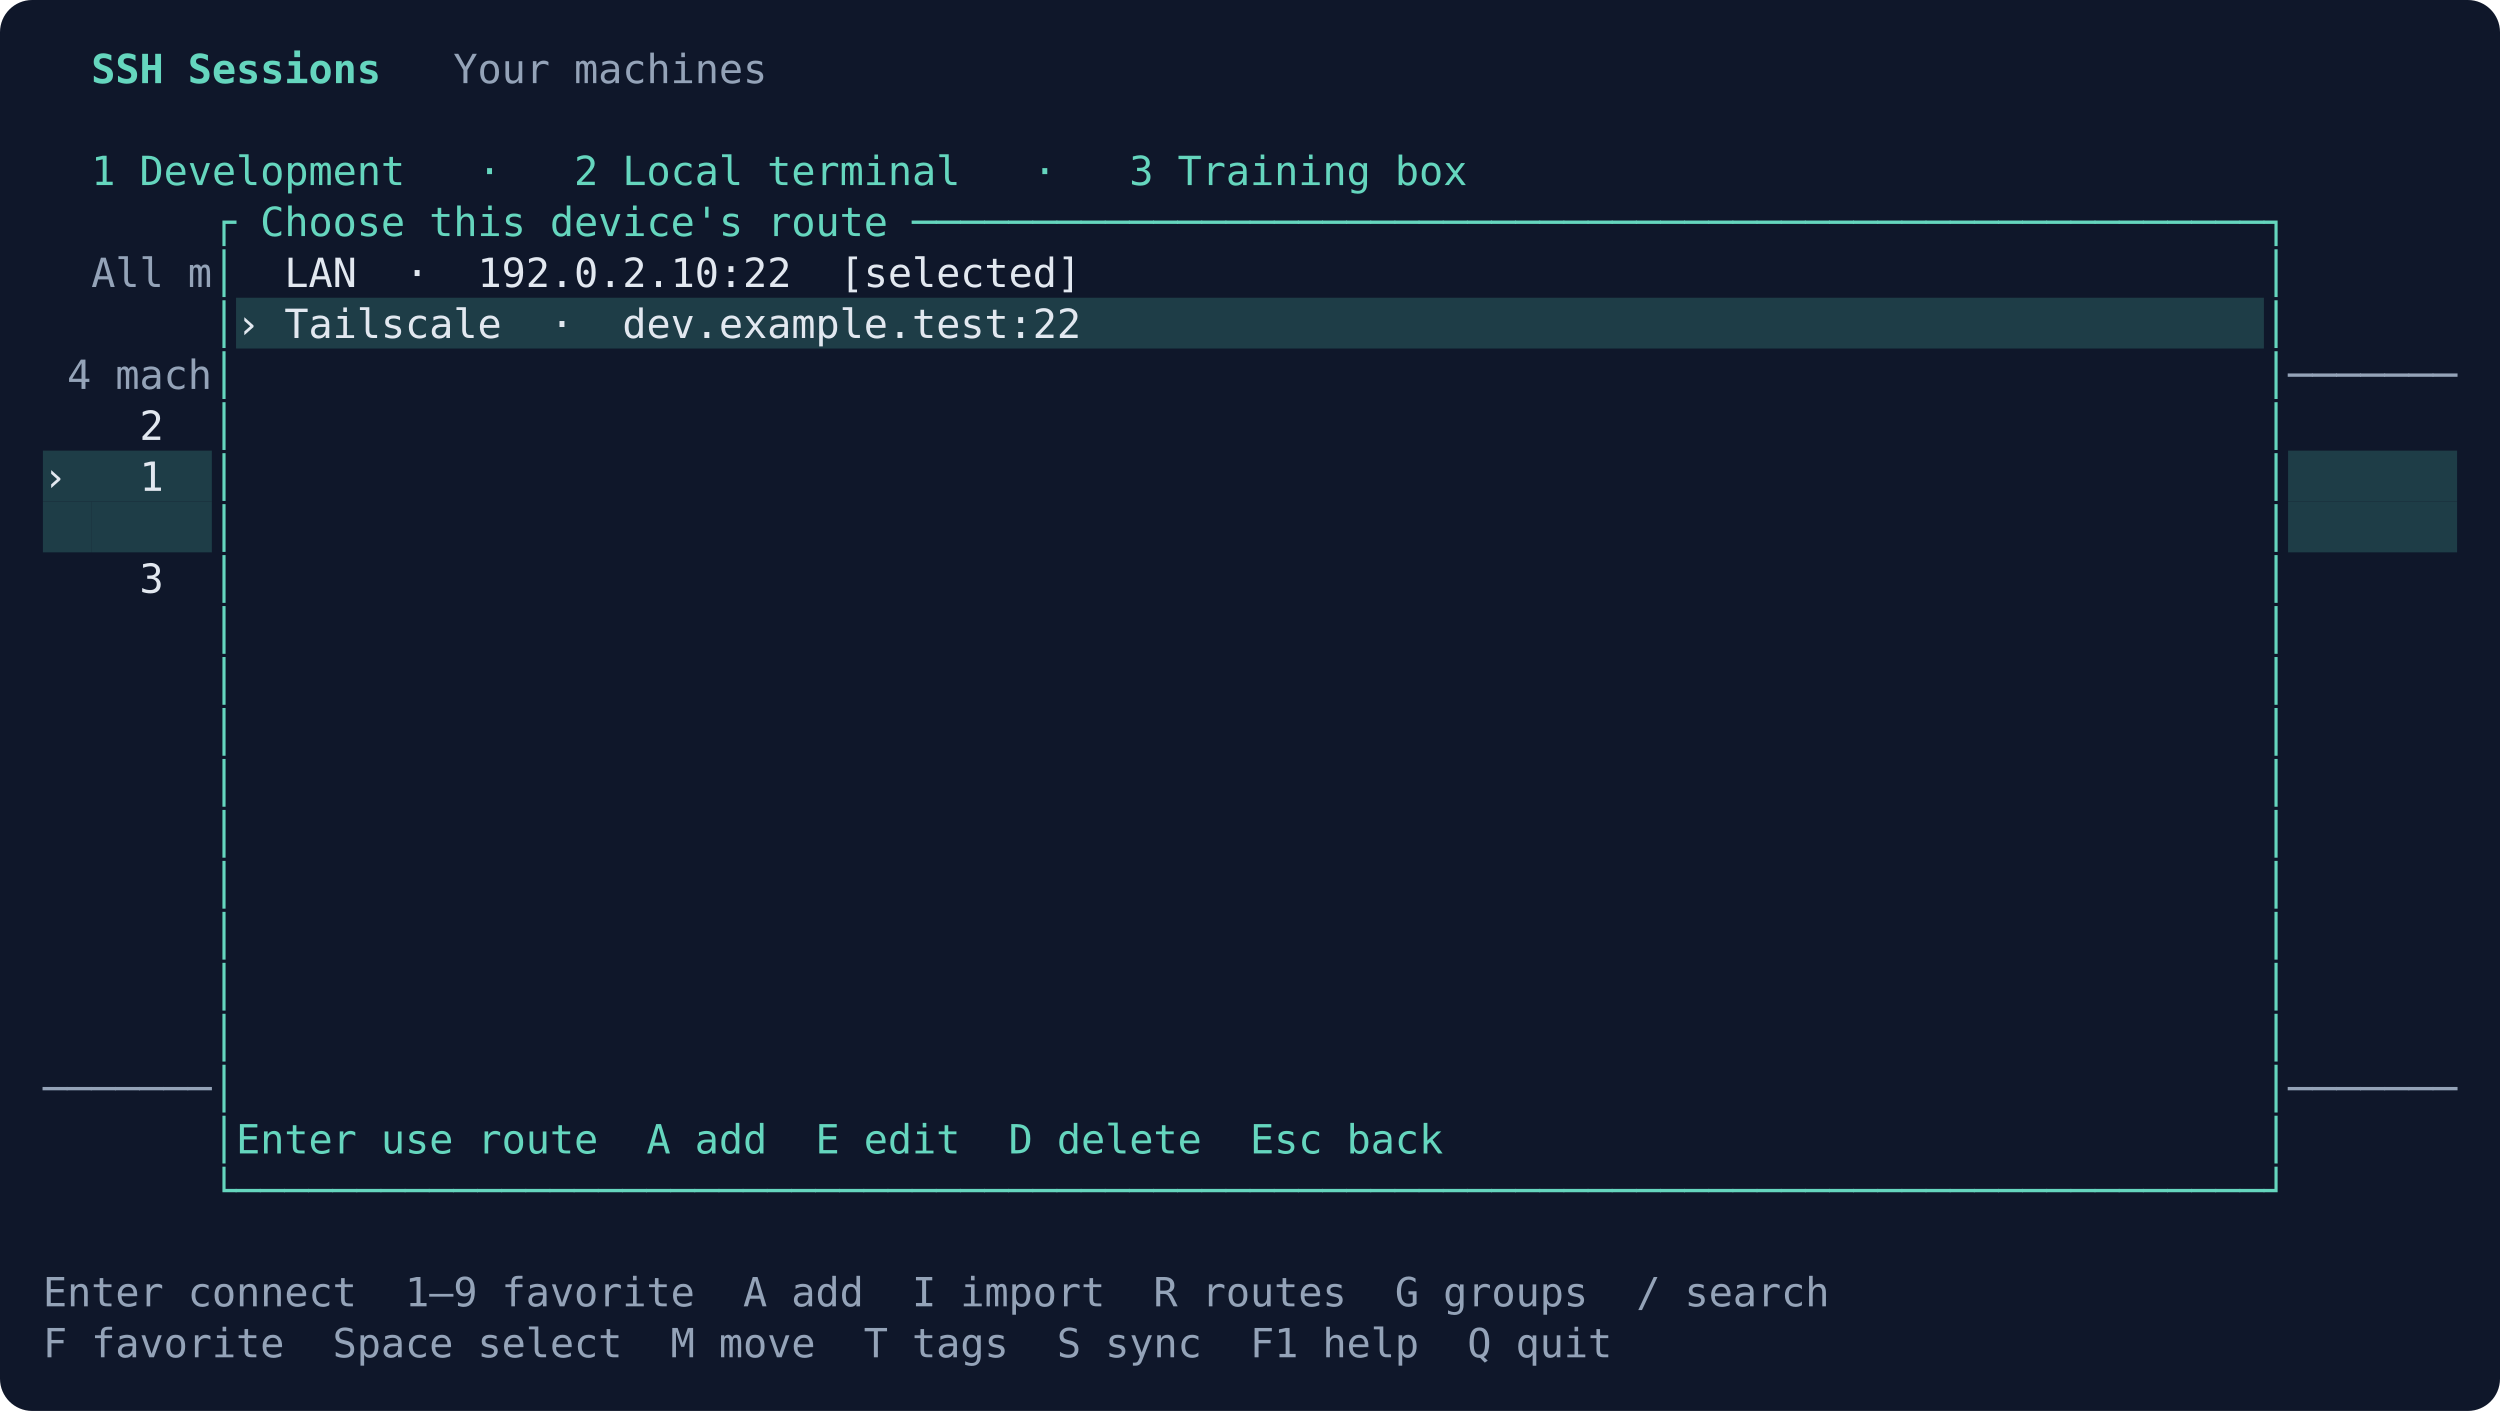
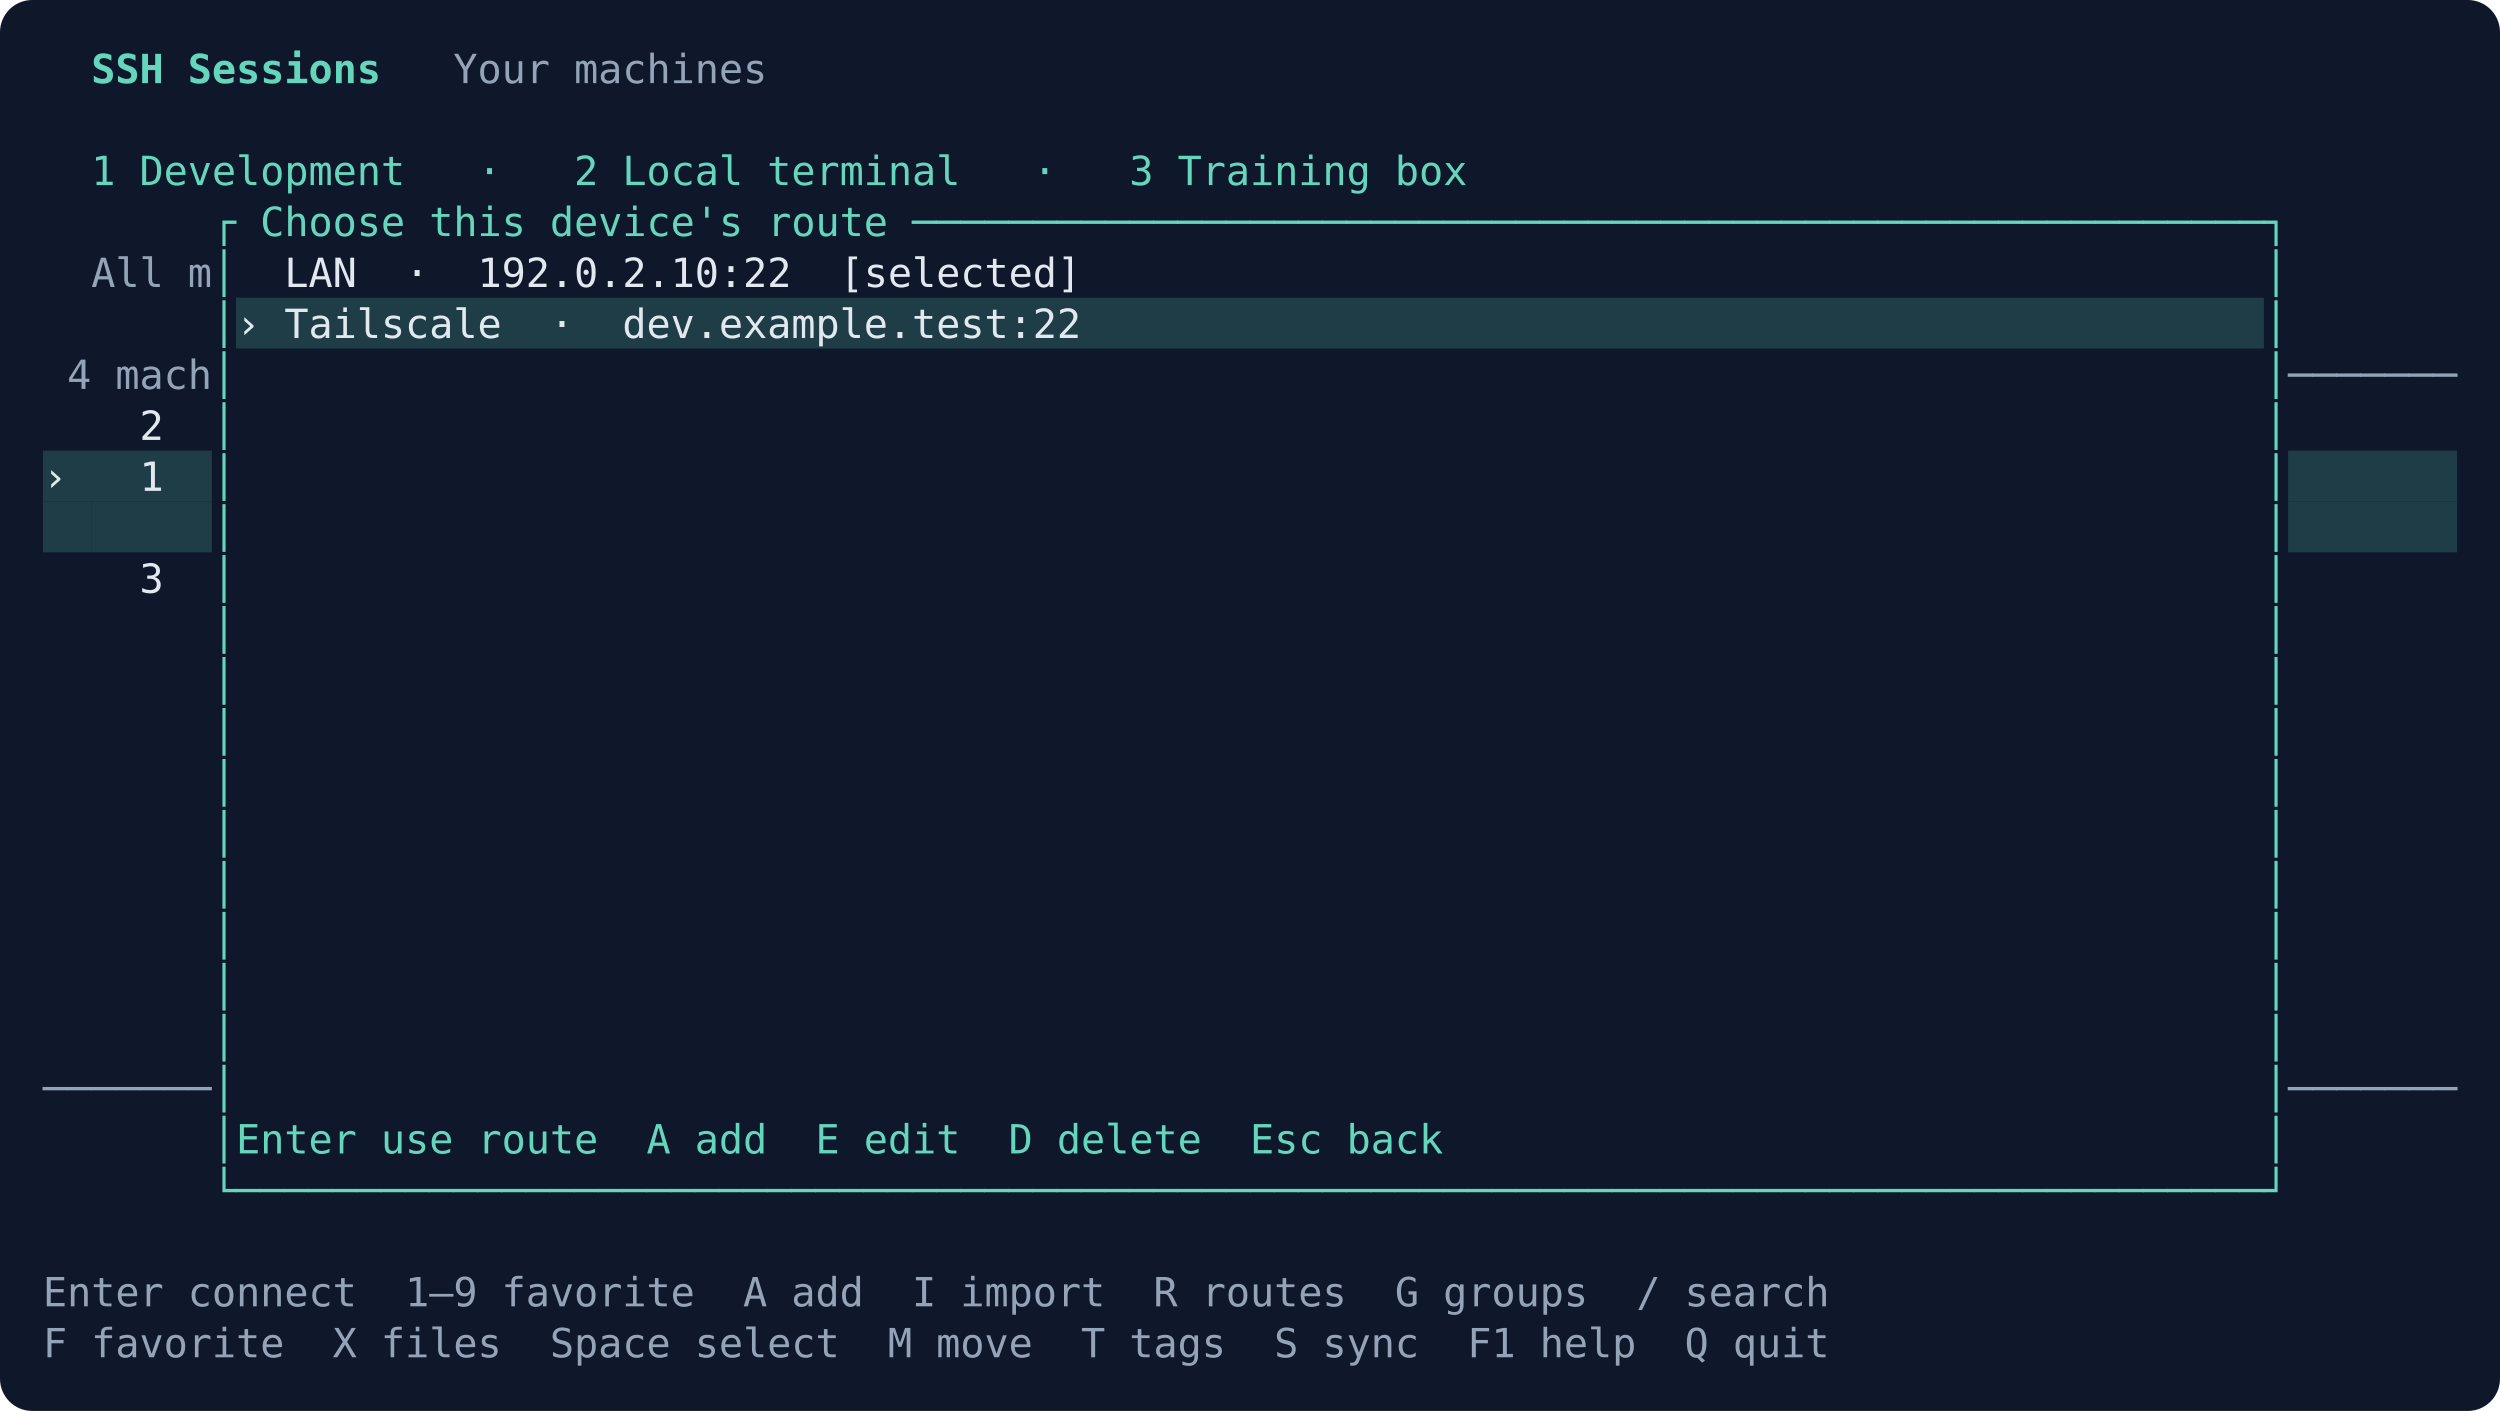
<svg xmlns="http://www.w3.org/2000/svg" width="932" height="526" viewBox="0 0 932 526">
  <rect width="100%" height="100%" rx="12" fill="#0f172a" />
  <g font-family="'DejaVu Sans Mono', Consolas, monospace" font-size="15" xml:space="preserve">
    <rect x="16" y="16" width="126" height="19" fill="#0f172a" />
    <text x="34" y="31" fill="#65d6be" font-weight="700">S</text>
    <text x="43" y="31" fill="#65d6be" font-weight="700">S</text>
    <text x="52" y="31" fill="#65d6be" font-weight="700">H</text>
    <text x="70" y="31" fill="#65d6be" font-weight="700">S</text>
    <text x="79" y="31" fill="#65d6be" font-weight="700">e</text>
    <text x="88" y="31" fill="#65d6be" font-weight="700">s</text>
    <text x="97" y="31" fill="#65d6be" font-weight="700">s</text>
    <text x="106" y="31" fill="#65d6be" font-weight="700">i</text>
    <text x="115" y="31" fill="#65d6be" font-weight="700">o</text>
    <text x="124" y="31" fill="#65d6be" font-weight="700">n</text>
    <text x="133" y="31" fill="#65d6be" font-weight="700">s</text>
    <rect x="142" y="16" width="144" height="19" fill="#0f172a" />
    <text x="169" y="31" fill="#94a3b8" font-weight="400">Y</text>
    <text x="178" y="31" fill="#94a3b8" font-weight="400">o</text>
    <text x="187" y="31" fill="#94a3b8" font-weight="400">u</text>
    <text x="196" y="31" fill="#94a3b8" font-weight="400">r</text>
    <text x="214" y="31" fill="#94a3b8" font-weight="400">m</text>
    <text x="223" y="31" fill="#94a3b8" font-weight="400">a</text>
    <text x="232" y="31" fill="#94a3b8" font-weight="400">c</text>
    <text x="241" y="31" fill="#94a3b8" font-weight="400">h</text>
    <text x="250" y="31" fill="#94a3b8" font-weight="400">i</text>
    <text x="259" y="31" fill="#94a3b8" font-weight="400">n</text>
    <text x="268" y="31" fill="#94a3b8" font-weight="400">e</text>
    <text x="277" y="31" fill="#94a3b8" font-weight="400">s</text>
    <rect x="286" y="16" width="630" height="19" fill="#0f172a" />
    <rect x="16" y="35" width="900" height="19" fill="#0f172a" />
    <rect x="16" y="54" width="900" height="19" fill="#0f172a" />
    <text x="34" y="69" fill="#65d6be" font-weight="400">1</text>
    <text x="52" y="69" fill="#65d6be" font-weight="400">D</text>
    <text x="61" y="69" fill="#65d6be" font-weight="400">e</text>
    <text x="70" y="69" fill="#65d6be" font-weight="400">v</text>
    <text x="79" y="69" fill="#65d6be" font-weight="400">e</text>
    <text x="88" y="69" fill="#65d6be" font-weight="400">l</text>
    <text x="97" y="69" fill="#65d6be" font-weight="400">o</text>
    <text x="106" y="69" fill="#65d6be" font-weight="400">p</text>
    <text x="115" y="69" fill="#65d6be" font-weight="400">m</text>
    <text x="124" y="69" fill="#65d6be" font-weight="400">e</text>
    <text x="133" y="69" fill="#65d6be" font-weight="400">n</text>
    <text x="142" y="69" fill="#65d6be" font-weight="400">t</text>
    <text x="178" y="69" fill="#65d6be" font-weight="400">·</text>
    <text x="214" y="69" fill="#65d6be" font-weight="400">2</text>
    <text x="232" y="69" fill="#65d6be" font-weight="400">L</text>
    <text x="241" y="69" fill="#65d6be" font-weight="400">o</text>
    <text x="250" y="69" fill="#65d6be" font-weight="400">c</text>
    <text x="259" y="69" fill="#65d6be" font-weight="400">a</text>
    <text x="268" y="69" fill="#65d6be" font-weight="400">l</text>
    <text x="286" y="69" fill="#65d6be" font-weight="400">t</text>
    <text x="295" y="69" fill="#65d6be" font-weight="400">e</text>
    <text x="304" y="69" fill="#65d6be" font-weight="400">r</text>
    <text x="313" y="69" fill="#65d6be" font-weight="400">m</text>
    <text x="322" y="69" fill="#65d6be" font-weight="400">i</text>
    <text x="331" y="69" fill="#65d6be" font-weight="400">n</text>
    <text x="340" y="69" fill="#65d6be" font-weight="400">a</text>
    <text x="349" y="69" fill="#65d6be" font-weight="400">l</text>
    <text x="385" y="69" fill="#65d6be" font-weight="400">·</text>
    <text x="421" y="69" fill="#65d6be" font-weight="400">3</text>
    <text x="439" y="69" fill="#65d6be" font-weight="400">T</text>
    <text x="448" y="69" fill="#65d6be" font-weight="400">r</text>
    <text x="457" y="69" fill="#65d6be" font-weight="400">a</text>
    <text x="466" y="69" fill="#65d6be" font-weight="400">i</text>
    <text x="475" y="69" fill="#65d6be" font-weight="400">n</text>
    <text x="484" y="69" fill="#65d6be" font-weight="400">i</text>
    <text x="493" y="69" fill="#65d6be" font-weight="400">n</text>
    <text x="502" y="69" fill="#65d6be" font-weight="400">g</text>
    <text x="520" y="69" fill="#65d6be" font-weight="400">b</text>
    <text x="529" y="69" fill="#65d6be" font-weight="400">o</text>
    <text x="538" y="69" fill="#65d6be" font-weight="400">x</text>
    <rect x="16" y="73" width="900" height="19" fill="#0f172a" />
    <text x="79" y="88" fill="#65d6be" font-weight="400">┌</text>
    <text x="97" y="88" fill="#65d6be" font-weight="400">C</text>
    <text x="106" y="88" fill="#65d6be" font-weight="400">h</text>
    <text x="115" y="88" fill="#65d6be" font-weight="400">o</text>
    <text x="124" y="88" fill="#65d6be" font-weight="400">o</text>
    <text x="133" y="88" fill="#65d6be" font-weight="400">s</text>
    <text x="142" y="88" fill="#65d6be" font-weight="400">e</text>
    <text x="160" y="88" fill="#65d6be" font-weight="400">t</text>
    <text x="169" y="88" fill="#65d6be" font-weight="400">h</text>
    <text x="178" y="88" fill="#65d6be" font-weight="400">i</text>
    <text x="187" y="88" fill="#65d6be" font-weight="400">s</text>
    <text x="205" y="88" fill="#65d6be" font-weight="400">d</text>
    <text x="214" y="88" fill="#65d6be" font-weight="400">e</text>
    <text x="223" y="88" fill="#65d6be" font-weight="400">v</text>
    <text x="232" y="88" fill="#65d6be" font-weight="400">i</text>
    <text x="241" y="88" fill="#65d6be" font-weight="400">c</text>
    <text x="250" y="88" fill="#65d6be" font-weight="400">e</text>
    <text x="259" y="88" fill="#65d6be" font-weight="400">'</text>
    <text x="268" y="88" fill="#65d6be" font-weight="400">s</text>
    <text x="286" y="88" fill="#65d6be" font-weight="400">r</text>
    <text x="295" y="88" fill="#65d6be" font-weight="400">o</text>
    <text x="304" y="88" fill="#65d6be" font-weight="400">u</text>
    <text x="313" y="88" fill="#65d6be" font-weight="400">t</text>
    <text x="322" y="88" fill="#65d6be" font-weight="400">e</text>
    <text x="340" y="88" fill="#65d6be" font-weight="400">─</text>
    <text x="349" y="88" fill="#65d6be" font-weight="400">─</text>
    <text x="358" y="88" fill="#65d6be" font-weight="400">─</text>
    <text x="367" y="88" fill="#65d6be" font-weight="400">─</text>
    <text x="376" y="88" fill="#65d6be" font-weight="400">─</text>
    <text x="385" y="88" fill="#65d6be" font-weight="400">─</text>
    <text x="394" y="88" fill="#65d6be" font-weight="400">─</text>
    <text x="403" y="88" fill="#65d6be" font-weight="400">─</text>
    <text x="412" y="88" fill="#65d6be" font-weight="400">─</text>
    <text x="421" y="88" fill="#65d6be" font-weight="400">─</text>
    <text x="430" y="88" fill="#65d6be" font-weight="400">─</text>
    <text x="439" y="88" fill="#65d6be" font-weight="400">─</text>
    <text x="448" y="88" fill="#65d6be" font-weight="400">─</text>
    <text x="457" y="88" fill="#65d6be" font-weight="400">─</text>
    <text x="466" y="88" fill="#65d6be" font-weight="400">─</text>
    <text x="475" y="88" fill="#65d6be" font-weight="400">─</text>
    <text x="484" y="88" fill="#65d6be" font-weight="400">─</text>
    <text x="493" y="88" fill="#65d6be" font-weight="400">─</text>
    <text x="502" y="88" fill="#65d6be" font-weight="400">─</text>
    <text x="511" y="88" fill="#65d6be" font-weight="400">─</text>
    <text x="520" y="88" fill="#65d6be" font-weight="400">─</text>
    <text x="529" y="88" fill="#65d6be" font-weight="400">─</text>
    <text x="538" y="88" fill="#65d6be" font-weight="400">─</text>
    <text x="547" y="88" fill="#65d6be" font-weight="400">─</text>
    <text x="556" y="88" fill="#65d6be" font-weight="400">─</text>
    <text x="565" y="88" fill="#65d6be" font-weight="400">─</text>
    <text x="574" y="88" fill="#65d6be" font-weight="400">─</text>
    <text x="583" y="88" fill="#65d6be" font-weight="400">─</text>
    <text x="592" y="88" fill="#65d6be" font-weight="400">─</text>
    <text x="601" y="88" fill="#65d6be" font-weight="400">─</text>
    <text x="610" y="88" fill="#65d6be" font-weight="400">─</text>
    <text x="619" y="88" fill="#65d6be" font-weight="400">─</text>
    <text x="628" y="88" fill="#65d6be" font-weight="400">─</text>
    <text x="637" y="88" fill="#65d6be" font-weight="400">─</text>
    <text x="646" y="88" fill="#65d6be" font-weight="400">─</text>
    <text x="655" y="88" fill="#65d6be" font-weight="400">─</text>
    <text x="664" y="88" fill="#65d6be" font-weight="400">─</text>
    <text x="673" y="88" fill="#65d6be" font-weight="400">─</text>
    <text x="682" y="88" fill="#65d6be" font-weight="400">─</text>
    <text x="691" y="88" fill="#65d6be" font-weight="400">─</text>
    <text x="700" y="88" fill="#65d6be" font-weight="400">─</text>
    <text x="709" y="88" fill="#65d6be" font-weight="400">─</text>
    <text x="718" y="88" fill="#65d6be" font-weight="400">─</text>
    <text x="727" y="88" fill="#65d6be" font-weight="400">─</text>
    <text x="736" y="88" fill="#65d6be" font-weight="400">─</text>
    <text x="745" y="88" fill="#65d6be" font-weight="400">─</text>
    <text x="754" y="88" fill="#65d6be" font-weight="400">─</text>
    <text x="763" y="88" fill="#65d6be" font-weight="400">─</text>
    <text x="772" y="88" fill="#65d6be" font-weight="400">─</text>
    <text x="781" y="88" fill="#65d6be" font-weight="400">─</text>
    <text x="790" y="88" fill="#65d6be" font-weight="400">─</text>
    <text x="799" y="88" fill="#65d6be" font-weight="400">─</text>
    <text x="808" y="88" fill="#65d6be" font-weight="400">─</text>
    <text x="817" y="88" fill="#65d6be" font-weight="400">─</text>
    <text x="826" y="88" fill="#65d6be" font-weight="400">─</text>
    <text x="835" y="88" fill="#65d6be" font-weight="400">─</text>
    <text x="844" y="88" fill="#65d6be" font-weight="400">┐</text>
    <rect x="16" y="92" width="63" height="19" fill="#0f172a" />
    <text x="34" y="107" fill="#94a3b8" font-weight="400">A</text>
    <text x="43" y="107" fill="#94a3b8" font-weight="400">l</text>
    <text x="52" y="107" fill="#94a3b8" font-weight="400">l</text>
    <text x="70" y="107" fill="#94a3b8" font-weight="400">m</text>
    <rect x="79" y="92" width="9" height="19" fill="#0f172a" />
    <text x="79" y="107" fill="#65d6be" font-weight="400">│</text>
    <rect x="88" y="92" width="756" height="19" fill="#0f172a" />
    <text x="106" y="107" fill="#e2e8f0" font-weight="400">L</text>
    <text x="115" y="107" fill="#e2e8f0" font-weight="400">A</text>
    <text x="124" y="107" fill="#e2e8f0" font-weight="400">N</text>
    <text x="151" y="107" fill="#e2e8f0" font-weight="400">·</text>
    <text x="178" y="107" fill="#e2e8f0" font-weight="400">1</text>
    <text x="187" y="107" fill="#e2e8f0" font-weight="400">9</text>
    <text x="196" y="107" fill="#e2e8f0" font-weight="400">2</text>
    <text x="205" y="107" fill="#e2e8f0" font-weight="400">.</text>
    <text x="214" y="107" fill="#e2e8f0" font-weight="400">0</text>
    <text x="223" y="107" fill="#e2e8f0" font-weight="400">.</text>
    <text x="232" y="107" fill="#e2e8f0" font-weight="400">2</text>
    <text x="241" y="107" fill="#e2e8f0" font-weight="400">.</text>
    <text x="250" y="107" fill="#e2e8f0" font-weight="400">1</text>
    <text x="259" y="107" fill="#e2e8f0" font-weight="400">0</text>
    <text x="268" y="107" fill="#e2e8f0" font-weight="400">:</text>
    <text x="277" y="107" fill="#e2e8f0" font-weight="400">2</text>
    <text x="286" y="107" fill="#e2e8f0" font-weight="400">2</text>
    <text x="313" y="107" fill="#e2e8f0" font-weight="400">[</text>
    <text x="322" y="107" fill="#e2e8f0" font-weight="400">s</text>
    <text x="331" y="107" fill="#e2e8f0" font-weight="400">e</text>
    <text x="340" y="107" fill="#e2e8f0" font-weight="400">l</text>
    <text x="349" y="107" fill="#e2e8f0" font-weight="400">e</text>
    <text x="358" y="107" fill="#e2e8f0" font-weight="400">c</text>
    <text x="367" y="107" fill="#e2e8f0" font-weight="400">t</text>
    <text x="376" y="107" fill="#e2e8f0" font-weight="400">e</text>
    <text x="385" y="107" fill="#e2e8f0" font-weight="400">d</text>
    <text x="394" y="107" fill="#e2e8f0" font-weight="400">]</text>
    <rect x="844" y="92" width="9" height="19" fill="#0f172a" />
    <text x="844" y="107" fill="#65d6be" font-weight="400">│</text>
    <rect x="853" y="92" width="63" height="19" fill="#0f172a" />
    <rect x="16" y="111" width="63" height="19" fill="#0f172a" />
    <rect x="79" y="111" width="9" height="19" fill="#0f172a" />
    <text x="79" y="126" fill="#65d6be" font-weight="400">│</text>
    <rect x="88" y="111" width="756" height="19" fill="#1e3d47" />
    <text x="88" y="126" fill="#e2e8f0" font-weight="400">›</text>
    <text x="106" y="126" fill="#e2e8f0" font-weight="400">T</text>
    <text x="115" y="126" fill="#e2e8f0" font-weight="400">a</text>
    <text x="124" y="126" fill="#e2e8f0" font-weight="400">i</text>
    <text x="133" y="126" fill="#e2e8f0" font-weight="400">l</text>
    <text x="142" y="126" fill="#e2e8f0" font-weight="400">s</text>
    <text x="151" y="126" fill="#e2e8f0" font-weight="400">c</text>
    <text x="160" y="126" fill="#e2e8f0" font-weight="400">a</text>
    <text x="169" y="126" fill="#e2e8f0" font-weight="400">l</text>
    <text x="178" y="126" fill="#e2e8f0" font-weight="400">e</text>
    <text x="205" y="126" fill="#e2e8f0" font-weight="400">·</text>
    <text x="232" y="126" fill="#e2e8f0" font-weight="400">d</text>
    <text x="241" y="126" fill="#e2e8f0" font-weight="400">e</text>
    <text x="250" y="126" fill="#e2e8f0" font-weight="400">v</text>
    <text x="259" y="126" fill="#e2e8f0" font-weight="400">.</text>
    <text x="268" y="126" fill="#e2e8f0" font-weight="400">e</text>
    <text x="277" y="126" fill="#e2e8f0" font-weight="400">x</text>
    <text x="286" y="126" fill="#e2e8f0" font-weight="400">a</text>
    <text x="295" y="126" fill="#e2e8f0" font-weight="400">m</text>
    <text x="304" y="126" fill="#e2e8f0" font-weight="400">p</text>
    <text x="313" y="126" fill="#e2e8f0" font-weight="400">l</text>
    <text x="322" y="126" fill="#e2e8f0" font-weight="400">e</text>
    <text x="331" y="126" fill="#e2e8f0" font-weight="400">.</text>
    <text x="340" y="126" fill="#e2e8f0" font-weight="400">t</text>
    <text x="349" y="126" fill="#e2e8f0" font-weight="400">e</text>
    <text x="358" y="126" fill="#e2e8f0" font-weight="400">s</text>
    <text x="367" y="126" fill="#e2e8f0" font-weight="400">t</text>
    <text x="376" y="126" fill="#e2e8f0" font-weight="400">:</text>
    <text x="385" y="126" fill="#e2e8f0" font-weight="400">2</text>
    <text x="394" y="126" fill="#e2e8f0" font-weight="400">2</text>
    <rect x="844" y="111" width="9" height="19" fill="#0f172a" />
    <text x="844" y="126" fill="#65d6be" font-weight="400">│</text>
    <rect x="853" y="111" width="63" height="19" fill="#0f172a" />
    <rect x="16" y="130" width="63" height="19" fill="#0f172a" />
    <text x="25" y="145" fill="#94a3b8" font-weight="400">4</text>
    <text x="43" y="145" fill="#94a3b8" font-weight="400">m</text>
    <text x="52" y="145" fill="#94a3b8" font-weight="400">a</text>
    <text x="61" y="145" fill="#94a3b8" font-weight="400">c</text>
    <text x="70" y="145" fill="#94a3b8" font-weight="400">h</text>
    <rect x="79" y="130" width="9" height="19" fill="#0f172a" />
    <text x="79" y="145" fill="#65d6be" font-weight="400">│</text>
    <rect x="88" y="130" width="756" height="19" fill="#0f172a" />
    <rect x="844" y="130" width="9" height="19" fill="#0f172a" />
    <text x="844" y="145" fill="#65d6be" font-weight="400">│</text>
    <rect x="853" y="130" width="63" height="19" fill="#0f172a" />
    <text x="853" y="145" fill="#94a3b8" font-weight="400">─</text>
    <text x="862" y="145" fill="#94a3b8" font-weight="400">─</text>
    <text x="871" y="145" fill="#94a3b8" font-weight="400">─</text>
    <text x="880" y="145" fill="#94a3b8" font-weight="400">─</text>
    <text x="889" y="145" fill="#94a3b8" font-weight="400">─</text>
    <text x="898" y="145" fill="#94a3b8" font-weight="400">─</text>
    <text x="907" y="145" fill="#94a3b8" font-weight="400">─</text>
    <rect x="16" y="149" width="63" height="19" fill="#0f172a" />
    <text x="52" y="164" fill="#e2e8f0" font-weight="400">2</text>
    <rect x="79" y="149" width="9" height="19" fill="#0f172a" />
    <text x="79" y="164" fill="#65d6be" font-weight="400">│</text>
    <rect x="88" y="149" width="756" height="19" fill="#0f172a" />
    <rect x="844" y="149" width="9" height="19" fill="#0f172a" />
    <text x="844" y="164" fill="#65d6be" font-weight="400">│</text>
    <rect x="853" y="149" width="63" height="19" fill="#0f172a" />
    <rect x="16" y="168" width="63" height="19" fill="#1e3d47" />
    <text x="16" y="183" fill="#e2e8f0" font-weight="400">›</text>
    <text x="52" y="183" fill="#e2e8f0" font-weight="400">1</text>
    <rect x="79" y="168" width="9" height="19" fill="#0f172a" />
    <text x="79" y="183" fill="#65d6be" font-weight="400">│</text>
    <rect x="88" y="168" width="756" height="19" fill="#0f172a" />
    <rect x="844" y="168" width="9" height="19" fill="#0f172a" />
    <text x="844" y="183" fill="#65d6be" font-weight="400">│</text>
    <rect x="853" y="168" width="63" height="19" fill="#1e3d47" />
    <rect x="16" y="187" width="18" height="19" fill="#1e3d47" />
    <rect x="34" y="187" width="45" height="19" fill="#1e3d47" />
    <rect x="79" y="187" width="9" height="19" fill="#0f172a" />
    <text x="79" y="202" fill="#65d6be" font-weight="400">│</text>
    <rect x="88" y="187" width="756" height="19" fill="#0f172a" />
    <rect x="844" y="187" width="9" height="19" fill="#0f172a" />
    <text x="844" y="202" fill="#65d6be" font-weight="400">│</text>
    <rect x="853" y="187" width="63" height="19" fill="#1e3d47" />
    <rect x="16" y="206" width="63" height="19" fill="#0f172a" />
    <text x="52" y="221" fill="#e2e8f0" font-weight="400">3</text>
    <rect x="79" y="206" width="9" height="19" fill="#0f172a" />
    <text x="79" y="221" fill="#65d6be" font-weight="400">│</text>
    <rect x="88" y="206" width="756" height="19" fill="#0f172a" />
    <rect x="844" y="206" width="9" height="19" fill="#0f172a" />
    <text x="844" y="221" fill="#65d6be" font-weight="400">│</text>
    <rect x="853" y="206" width="63" height="19" fill="#0f172a" />
    <rect x="16" y="225" width="18" height="19" fill="#0f172a" />
    <rect x="34" y="225" width="45" height="19" fill="#0f172a" />
    <rect x="79" y="225" width="9" height="19" fill="#0f172a" />
    <text x="79" y="240" fill="#65d6be" font-weight="400">│</text>
    <rect x="88" y="225" width="756" height="19" fill="#0f172a" />
    <rect x="844" y="225" width="9" height="19" fill="#0f172a" />
    <text x="844" y="240" fill="#65d6be" font-weight="400">│</text>
    <rect x="853" y="225" width="63" height="19" fill="#0f172a" />
    <rect x="16" y="244" width="63" height="19" fill="#0f172a" />
    <rect x="79" y="244" width="9" height="19" fill="#0f172a" />
    <text x="79" y="259" fill="#65d6be" font-weight="400">│</text>
    <rect x="88" y="244" width="756" height="19" fill="#0f172a" />
    <rect x="844" y="244" width="9" height="19" fill="#0f172a" />
    <text x="844" y="259" fill="#65d6be" font-weight="400">│</text>
    <rect x="853" y="244" width="63" height="19" fill="#0f172a" />
    <rect x="16" y="263" width="18" height="19" fill="#0f172a" />
    <rect x="34" y="263" width="45" height="19" fill="#0f172a" />
    <rect x="79" y="263" width="9" height="19" fill="#0f172a" />
    <text x="79" y="278" fill="#65d6be" font-weight="400">│</text>
    <rect x="88" y="263" width="756" height="19" fill="#0f172a" />
    <rect x="844" y="263" width="9" height="19" fill="#0f172a" />
    <text x="844" y="278" fill="#65d6be" font-weight="400">│</text>
    <rect x="853" y="263" width="63" height="19" fill="#0f172a" />
    <rect x="16" y="282" width="63" height="19" fill="#0f172a" />
    <rect x="79" y="282" width="9" height="19" fill="#0f172a" />
    <text x="79" y="297" fill="#65d6be" font-weight="400">│</text>
    <rect x="88" y="282" width="756" height="19" fill="#0f172a" />
    <rect x="844" y="282" width="9" height="19" fill="#0f172a" />
    <text x="844" y="297" fill="#65d6be" font-weight="400">│</text>
    <rect x="853" y="282" width="63" height="19" fill="#0f172a" />
    <rect x="16" y="301" width="18" height="19" fill="#0f172a" />
    <rect x="34" y="301" width="45" height="19" fill="#0f172a" />
    <rect x="79" y="301" width="9" height="19" fill="#0f172a" />
    <text x="79" y="316" fill="#65d6be" font-weight="400">│</text>
    <rect x="88" y="301" width="756" height="19" fill="#0f172a" />
    <rect x="844" y="301" width="9" height="19" fill="#0f172a" />
    <text x="844" y="316" fill="#65d6be" font-weight="400">│</text>
    <rect x="853" y="301" width="63" height="19" fill="#0f172a" />
    <rect x="16" y="320" width="63" height="19" fill="#0f172a" />
    <rect x="79" y="320" width="9" height="19" fill="#0f172a" />
    <text x="79" y="335" fill="#65d6be" font-weight="400">│</text>
    <rect x="88" y="320" width="756" height="19" fill="#0f172a" />
    <rect x="844" y="320" width="9" height="19" fill="#0f172a" />
    <text x="844" y="335" fill="#65d6be" font-weight="400">│</text>
    <rect x="853" y="320" width="63" height="19" fill="#0f172a" />
    <rect x="16" y="339" width="63" height="19" fill="#0f172a" />
    <rect x="79" y="339" width="9" height="19" fill="#0f172a" />
    <text x="79" y="354" fill="#65d6be" font-weight="400">│</text>
    <rect x="88" y="339" width="756" height="19" fill="#0f172a" />
    <rect x="844" y="339" width="9" height="19" fill="#0f172a" />
    <text x="844" y="354" fill="#65d6be" font-weight="400">│</text>
    <rect x="853" y="339" width="63" height="19" fill="#0f172a" />
    <rect x="16" y="358" width="63" height="19" fill="#0f172a" />
    <rect x="79" y="358" width="9" height="19" fill="#0f172a" />
    <text x="79" y="373" fill="#65d6be" font-weight="400">│</text>
    <rect x="88" y="358" width="756" height="19" fill="#0f172a" />
    <rect x="844" y="358" width="9" height="19" fill="#0f172a" />
    <text x="844" y="373" fill="#65d6be" font-weight="400">│</text>
    <rect x="853" y="358" width="63" height="19" fill="#0f172a" />
    <rect x="16" y="377" width="63" height="19" fill="#0f172a" />
    <rect x="79" y="377" width="9" height="19" fill="#0f172a" />
    <text x="79" y="392" fill="#65d6be" font-weight="400">│</text>
    <rect x="88" y="377" width="756" height="19" fill="#0f172a" />
    <rect x="844" y="377" width="9" height="19" fill="#0f172a" />
    <text x="844" y="392" fill="#65d6be" font-weight="400">│</text>
    <rect x="853" y="377" width="63" height="19" fill="#0f172a" />
    <rect x="16" y="396" width="63" height="19" fill="#0f172a" />
    <text x="16" y="411" fill="#94a3b8" font-weight="400">─</text>
    <text x="25" y="411" fill="#94a3b8" font-weight="400">─</text>
    <text x="34" y="411" fill="#94a3b8" font-weight="400">─</text>
    <text x="43" y="411" fill="#94a3b8" font-weight="400">─</text>
    <text x="52" y="411" fill="#94a3b8" font-weight="400">─</text>
    <text x="61" y="411" fill="#94a3b8" font-weight="400">─</text>
    <text x="70" y="411" fill="#94a3b8" font-weight="400">─</text>
    <rect x="79" y="396" width="774" height="19" fill="#0f172a" />
    <text x="79" y="411" fill="#65d6be" font-weight="400">│</text>
    <text x="844" y="411" fill="#65d6be" font-weight="400">│</text>
    <rect x="853" y="396" width="63" height="19" fill="#0f172a" />
    <text x="853" y="411" fill="#94a3b8" font-weight="400">─</text>
    <text x="862" y="411" fill="#94a3b8" font-weight="400">─</text>
    <text x="871" y="411" fill="#94a3b8" font-weight="400">─</text>
    <text x="880" y="411" fill="#94a3b8" font-weight="400">─</text>
    <text x="889" y="411" fill="#94a3b8" font-weight="400">─</text>
    <text x="898" y="411" fill="#94a3b8" font-weight="400">─</text>
    <text x="907" y="411" fill="#94a3b8" font-weight="400">─</text>
    <rect x="16" y="415" width="900" height="19" fill="#0f172a" />
    <text x="79" y="430" fill="#65d6be" font-weight="400">│</text>
    <text x="88" y="430" fill="#65d6be" font-weight="400">E</text>
    <text x="97" y="430" fill="#65d6be" font-weight="400">n</text>
    <text x="106" y="430" fill="#65d6be" font-weight="400">t</text>
    <text x="115" y="430" fill="#65d6be" font-weight="400">e</text>
    <text x="124" y="430" fill="#65d6be" font-weight="400">r</text>
    <text x="142" y="430" fill="#65d6be" font-weight="400">u</text>
    <text x="151" y="430" fill="#65d6be" font-weight="400">s</text>
    <text x="160" y="430" fill="#65d6be" font-weight="400">e</text>
    <text x="178" y="430" fill="#65d6be" font-weight="400">r</text>
    <text x="187" y="430" fill="#65d6be" font-weight="400">o</text>
    <text x="196" y="430" fill="#65d6be" font-weight="400">u</text>
    <text x="205" y="430" fill="#65d6be" font-weight="400">t</text>
    <text x="214" y="430" fill="#65d6be" font-weight="400">e</text>
    <text x="241" y="430" fill="#65d6be" font-weight="400">A</text>
    <text x="259" y="430" fill="#65d6be" font-weight="400">a</text>
    <text x="268" y="430" fill="#65d6be" font-weight="400">d</text>
    <text x="277" y="430" fill="#65d6be" font-weight="400">d</text>
    <text x="304" y="430" fill="#65d6be" font-weight="400">E</text>
    <text x="322" y="430" fill="#65d6be" font-weight="400">e</text>
    <text x="331" y="430" fill="#65d6be" font-weight="400">d</text>
    <text x="340" y="430" fill="#65d6be" font-weight="400">i</text>
    <text x="349" y="430" fill="#65d6be" font-weight="400">t</text>
    <text x="376" y="430" fill="#65d6be" font-weight="400">D</text>
    <text x="394" y="430" fill="#65d6be" font-weight="400">d</text>
    <text x="403" y="430" fill="#65d6be" font-weight="400">e</text>
    <text x="412" y="430" fill="#65d6be" font-weight="400">l</text>
    <text x="421" y="430" fill="#65d6be" font-weight="400">e</text>
    <text x="430" y="430" fill="#65d6be" font-weight="400">t</text>
    <text x="439" y="430" fill="#65d6be" font-weight="400">e</text>
    <text x="466" y="430" fill="#65d6be" font-weight="400">E</text>
    <text x="475" y="430" fill="#65d6be" font-weight="400">s</text>
    <text x="484" y="430" fill="#65d6be" font-weight="400">c</text>
    <text x="502" y="430" fill="#65d6be" font-weight="400">b</text>
    <text x="511" y="430" fill="#65d6be" font-weight="400">a</text>
    <text x="520" y="430" fill="#65d6be" font-weight="400">c</text>
    <text x="529" y="430" fill="#65d6be" font-weight="400">k</text>
    <text x="844" y="430" fill="#65d6be" font-weight="400">│</text>
    <rect x="16" y="434" width="900" height="19" fill="#0f172a" />
    <text x="79" y="449" fill="#65d6be" font-weight="400">└</text>
    <text x="88" y="449" fill="#65d6be" font-weight="400">─</text>
    <text x="97" y="449" fill="#65d6be" font-weight="400">─</text>
    <text x="106" y="449" fill="#65d6be" font-weight="400">─</text>
    <text x="115" y="449" fill="#65d6be" font-weight="400">─</text>
    <text x="124" y="449" fill="#65d6be" font-weight="400">─</text>
    <text x="133" y="449" fill="#65d6be" font-weight="400">─</text>
    <text x="142" y="449" fill="#65d6be" font-weight="400">─</text>
    <text x="151" y="449" fill="#65d6be" font-weight="400">─</text>
    <text x="160" y="449" fill="#65d6be" font-weight="400">─</text>
    <text x="169" y="449" fill="#65d6be" font-weight="400">─</text>
    <text x="178" y="449" fill="#65d6be" font-weight="400">─</text>
    <text x="187" y="449" fill="#65d6be" font-weight="400">─</text>
    <text x="196" y="449" fill="#65d6be" font-weight="400">─</text>
    <text x="205" y="449" fill="#65d6be" font-weight="400">─</text>
    <text x="214" y="449" fill="#65d6be" font-weight="400">─</text>
    <text x="223" y="449" fill="#65d6be" font-weight="400">─</text>
    <text x="232" y="449" fill="#65d6be" font-weight="400">─</text>
    <text x="241" y="449" fill="#65d6be" font-weight="400">─</text>
    <text x="250" y="449" fill="#65d6be" font-weight="400">─</text>
    <text x="259" y="449" fill="#65d6be" font-weight="400">─</text>
    <text x="268" y="449" fill="#65d6be" font-weight="400">─</text>
    <text x="277" y="449" fill="#65d6be" font-weight="400">─</text>
    <text x="286" y="449" fill="#65d6be" font-weight="400">─</text>
    <text x="295" y="449" fill="#65d6be" font-weight="400">─</text>
    <text x="304" y="449" fill="#65d6be" font-weight="400">─</text>
    <text x="313" y="449" fill="#65d6be" font-weight="400">─</text>
    <text x="322" y="449" fill="#65d6be" font-weight="400">─</text>
    <text x="331" y="449" fill="#65d6be" font-weight="400">─</text>
    <text x="340" y="449" fill="#65d6be" font-weight="400">─</text>
    <text x="349" y="449" fill="#65d6be" font-weight="400">─</text>
    <text x="358" y="449" fill="#65d6be" font-weight="400">─</text>
    <text x="367" y="449" fill="#65d6be" font-weight="400">─</text>
    <text x="376" y="449" fill="#65d6be" font-weight="400">─</text>
    <text x="385" y="449" fill="#65d6be" font-weight="400">─</text>
    <text x="394" y="449" fill="#65d6be" font-weight="400">─</text>
    <text x="403" y="449" fill="#65d6be" font-weight="400">─</text>
    <text x="412" y="449" fill="#65d6be" font-weight="400">─</text>
    <text x="421" y="449" fill="#65d6be" font-weight="400">─</text>
    <text x="430" y="449" fill="#65d6be" font-weight="400">─</text>
    <text x="439" y="449" fill="#65d6be" font-weight="400">─</text>
    <text x="448" y="449" fill="#65d6be" font-weight="400">─</text>
    <text x="457" y="449" fill="#65d6be" font-weight="400">─</text>
    <text x="466" y="449" fill="#65d6be" font-weight="400">─</text>
    <text x="475" y="449" fill="#65d6be" font-weight="400">─</text>
    <text x="484" y="449" fill="#65d6be" font-weight="400">─</text>
    <text x="493" y="449" fill="#65d6be" font-weight="400">─</text>
    <text x="502" y="449" fill="#65d6be" font-weight="400">─</text>
    <text x="511" y="449" fill="#65d6be" font-weight="400">─</text>
    <text x="520" y="449" fill="#65d6be" font-weight="400">─</text>
    <text x="529" y="449" fill="#65d6be" font-weight="400">─</text>
    <text x="538" y="449" fill="#65d6be" font-weight="400">─</text>
    <text x="547" y="449" fill="#65d6be" font-weight="400">─</text>
    <text x="556" y="449" fill="#65d6be" font-weight="400">─</text>
    <text x="565" y="449" fill="#65d6be" font-weight="400">─</text>
    <text x="574" y="449" fill="#65d6be" font-weight="400">─</text>
    <text x="583" y="449" fill="#65d6be" font-weight="400">─</text>
    <text x="592" y="449" fill="#65d6be" font-weight="400">─</text>
    <text x="601" y="449" fill="#65d6be" font-weight="400">─</text>
    <text x="610" y="449" fill="#65d6be" font-weight="400">─</text>
    <text x="619" y="449" fill="#65d6be" font-weight="400">─</text>
    <text x="628" y="449" fill="#65d6be" font-weight="400">─</text>
    <text x="637" y="449" fill="#65d6be" font-weight="400">─</text>
    <text x="646" y="449" fill="#65d6be" font-weight="400">─</text>
    <text x="655" y="449" fill="#65d6be" font-weight="400">─</text>
    <text x="664" y="449" fill="#65d6be" font-weight="400">─</text>
    <text x="673" y="449" fill="#65d6be" font-weight="400">─</text>
    <text x="682" y="449" fill="#65d6be" font-weight="400">─</text>
    <text x="691" y="449" fill="#65d6be" font-weight="400">─</text>
    <text x="700" y="449" fill="#65d6be" font-weight="400">─</text>
    <text x="709" y="449" fill="#65d6be" font-weight="400">─</text>
    <text x="718" y="449" fill="#65d6be" font-weight="400">─</text>
    <text x="727" y="449" fill="#65d6be" font-weight="400">─</text>
    <text x="736" y="449" fill="#65d6be" font-weight="400">─</text>
    <text x="745" y="449" fill="#65d6be" font-weight="400">─</text>
    <text x="754" y="449" fill="#65d6be" font-weight="400">─</text>
    <text x="763" y="449" fill="#65d6be" font-weight="400">─</text>
    <text x="772" y="449" fill="#65d6be" font-weight="400">─</text>
    <text x="781" y="449" fill="#65d6be" font-weight="400">─</text>
    <text x="790" y="449" fill="#65d6be" font-weight="400">─</text>
    <text x="799" y="449" fill="#65d6be" font-weight="400">─</text>
    <text x="808" y="449" fill="#65d6be" font-weight="400">─</text>
    <text x="817" y="449" fill="#65d6be" font-weight="400">─</text>
    <text x="826" y="449" fill="#65d6be" font-weight="400">─</text>
    <text x="835" y="449" fill="#65d6be" font-weight="400">─</text>
    <text x="844" y="449" fill="#65d6be" font-weight="400">┘</text>
    <rect x="16" y="453" width="900" height="19" fill="#0f172a" />
    <rect x="16" y="472" width="900" height="19" fill="#0f172a" />
    <text x="16" y="487" fill="#94a3b8" font-weight="400">E</text>
    <text x="25" y="487" fill="#94a3b8" font-weight="400">n</text>
    <text x="34" y="487" fill="#94a3b8" font-weight="400">t</text>
    <text x="43" y="487" fill="#94a3b8" font-weight="400">e</text>
    <text x="52" y="487" fill="#94a3b8" font-weight="400">r</text>
    <text x="70" y="487" fill="#94a3b8" font-weight="400">c</text>
    <text x="79" y="487" fill="#94a3b8" font-weight="400">o</text>
    <text x="88" y="487" fill="#94a3b8" font-weight="400">n</text>
    <text x="97" y="487" fill="#94a3b8" font-weight="400">n</text>
    <text x="106" y="487" fill="#94a3b8" font-weight="400">e</text>
    <text x="115" y="487" fill="#94a3b8" font-weight="400">c</text>
    <text x="124" y="487" fill="#94a3b8" font-weight="400">t</text>
    <text x="151" y="487" fill="#94a3b8" font-weight="400">1</text>
    <text x="160" y="487" fill="#94a3b8" font-weight="400">–</text>
    <text x="169" y="487" fill="#94a3b8" font-weight="400">9</text>
    <text x="187" y="487" fill="#94a3b8" font-weight="400">f</text>
    <text x="196" y="487" fill="#94a3b8" font-weight="400">a</text>
    <text x="205" y="487" fill="#94a3b8" font-weight="400">v</text>
    <text x="214" y="487" fill="#94a3b8" font-weight="400">o</text>
    <text x="223" y="487" fill="#94a3b8" font-weight="400">r</text>
    <text x="232" y="487" fill="#94a3b8" font-weight="400">i</text>
    <text x="241" y="487" fill="#94a3b8" font-weight="400">t</text>
    <text x="250" y="487" fill="#94a3b8" font-weight="400">e</text>
    <text x="277" y="487" fill="#94a3b8" font-weight="400">A</text>
    <text x="295" y="487" fill="#94a3b8" font-weight="400">a</text>
    <text x="304" y="487" fill="#94a3b8" font-weight="400">d</text>
    <text x="313" y="487" fill="#94a3b8" font-weight="400">d</text>
    <text x="340" y="487" fill="#94a3b8" font-weight="400">I</text>
    <text x="358" y="487" fill="#94a3b8" font-weight="400">i</text>
    <text x="367" y="487" fill="#94a3b8" font-weight="400">m</text>
    <text x="376" y="487" fill="#94a3b8" font-weight="400">p</text>
    <text x="385" y="487" fill="#94a3b8" font-weight="400">o</text>
    <text x="394" y="487" fill="#94a3b8" font-weight="400">r</text>
    <text x="403" y="487" fill="#94a3b8" font-weight="400">t</text>
    <text x="430" y="487" fill="#94a3b8" font-weight="400">R</text>
    <text x="448" y="487" fill="#94a3b8" font-weight="400">r</text>
    <text x="457" y="487" fill="#94a3b8" font-weight="400">o</text>
    <text x="466" y="487" fill="#94a3b8" font-weight="400">u</text>
    <text x="475" y="487" fill="#94a3b8" font-weight="400">t</text>
    <text x="484" y="487" fill="#94a3b8" font-weight="400">e</text>
    <text x="493" y="487" fill="#94a3b8" font-weight="400">s</text>
    <text x="520" y="487" fill="#94a3b8" font-weight="400">G</text>
    <text x="538" y="487" fill="#94a3b8" font-weight="400">g</text>
    <text x="547" y="487" fill="#94a3b8" font-weight="400">r</text>
    <text x="556" y="487" fill="#94a3b8" font-weight="400">o</text>
    <text x="565" y="487" fill="#94a3b8" font-weight="400">u</text>
    <text x="574" y="487" fill="#94a3b8" font-weight="400">p</text>
    <text x="583" y="487" fill="#94a3b8" font-weight="400">s</text>
    <text x="610" y="487" fill="#94a3b8" font-weight="400">/</text>
    <text x="628" y="487" fill="#94a3b8" font-weight="400">s</text>
    <text x="637" y="487" fill="#94a3b8" font-weight="400">e</text>
    <text x="646" y="487" fill="#94a3b8" font-weight="400">a</text>
    <text x="655" y="487" fill="#94a3b8" font-weight="400">r</text>
    <text x="664" y="487" fill="#94a3b8" font-weight="400">c</text>
    <text x="673" y="487" fill="#94a3b8" font-weight="400">h</text>
    <rect x="16" y="491" width="900" height="19" fill="#0f172a" />
    <text x="16" y="506" fill="#94a3b8" font-weight="400">F</text>
    <text x="34" y="506" fill="#94a3b8" font-weight="400">f</text>
    <text x="43" y="506" fill="#94a3b8" font-weight="400">a</text>
    <text x="52" y="506" fill="#94a3b8" font-weight="400">v</text>
    <text x="61" y="506" fill="#94a3b8" font-weight="400">o</text>
    <text x="70" y="506" fill="#94a3b8" font-weight="400">r</text>
    <text x="79" y="506" fill="#94a3b8" font-weight="400">i</text>
    <text x="88" y="506" fill="#94a3b8" font-weight="400">t</text>
    <text x="97" y="506" fill="#94a3b8" font-weight="400">e</text>
-     <text x="124" y="506" fill="#94a3b8" font-weight="400">S</text>
-     <text x="133" y="506" fill="#94a3b8" font-weight="400">p</text>
-     <text x="142" y="506" fill="#94a3b8" font-weight="400">a</text>
-     <text x="151" y="506" fill="#94a3b8" font-weight="400">c</text>
-     <text x="160" y="506" fill="#94a3b8" font-weight="400">e</text>
+     <text x="124" y="506" fill="#94a3b8" font-weight="400">X</text>
+     <text x="142" y="506" fill="#94a3b8" font-weight="400">f</text>
+     <text x="151" y="506" fill="#94a3b8" font-weight="400">i</text>
+     <text x="160" y="506" fill="#94a3b8" font-weight="400">l</text>
+     <text x="169" y="506" fill="#94a3b8" font-weight="400">e</text>
    <text x="178" y="506" fill="#94a3b8" font-weight="400">s</text>
-     <text x="187" y="506" fill="#94a3b8" font-weight="400">e</text>
-     <text x="196" y="506" fill="#94a3b8" font-weight="400">l</text>
-     <text x="205" y="506" fill="#94a3b8" font-weight="400">e</text>
-     <text x="214" y="506" fill="#94a3b8" font-weight="400">c</text>
-     <text x="223" y="506" fill="#94a3b8" font-weight="400">t</text>
-     <text x="250" y="506" fill="#94a3b8" font-weight="400">M</text>
-     <text x="268" y="506" fill="#94a3b8" font-weight="400">m</text>
-     <text x="277" y="506" fill="#94a3b8" font-weight="400">o</text>
-     <text x="286" y="506" fill="#94a3b8" font-weight="400">v</text>
-     <text x="295" y="506" fill="#94a3b8" font-weight="400">e</text>
-     <text x="322" y="506" fill="#94a3b8" font-weight="400">T</text>
-     <text x="340" y="506" fill="#94a3b8" font-weight="400">t</text>
-     <text x="349" y="506" fill="#94a3b8" font-weight="400">a</text>
-     <text x="358" y="506" fill="#94a3b8" font-weight="400">g</text>
-     <text x="367" y="506" fill="#94a3b8" font-weight="400">s</text>
-     <text x="394" y="506" fill="#94a3b8" font-weight="400">S</text>
-     <text x="412" y="506" fill="#94a3b8" font-weight="400">s</text>
-     <text x="421" y="506" fill="#94a3b8" font-weight="400">y</text>
-     <text x="430" y="506" fill="#94a3b8" font-weight="400">n</text>
-     <text x="439" y="506" fill="#94a3b8" font-weight="400">c</text>
-     <text x="466" y="506" fill="#94a3b8" font-weight="400">F</text>
-     <text x="475" y="506" fill="#94a3b8" font-weight="400">1</text>
-     <text x="493" y="506" fill="#94a3b8" font-weight="400">h</text>
-     <text x="502" y="506" fill="#94a3b8" font-weight="400">e</text>
-     <text x="511" y="506" fill="#94a3b8" font-weight="400">l</text>
-     <text x="520" y="506" fill="#94a3b8" font-weight="400">p</text>
-     <text x="547" y="506" fill="#94a3b8" font-weight="400">Q</text>
-     <text x="565" y="506" fill="#94a3b8" font-weight="400">q</text>
-     <text x="574" y="506" fill="#94a3b8" font-weight="400">u</text>
-     <text x="583" y="506" fill="#94a3b8" font-weight="400">i</text>
-     <text x="592" y="506" fill="#94a3b8" font-weight="400">t</text>
+     <text x="205" y="506" fill="#94a3b8" font-weight="400">S</text>
+     <text x="214" y="506" fill="#94a3b8" font-weight="400">p</text>
+     <text x="223" y="506" fill="#94a3b8" font-weight="400">a</text>
+     <text x="232" y="506" fill="#94a3b8" font-weight="400">c</text>
+     <text x="241" y="506" fill="#94a3b8" font-weight="400">e</text>
+     <text x="259" y="506" fill="#94a3b8" font-weight="400">s</text>
+     <text x="268" y="506" fill="#94a3b8" font-weight="400">e</text>
+     <text x="277" y="506" fill="#94a3b8" font-weight="400">l</text>
+     <text x="286" y="506" fill="#94a3b8" font-weight="400">e</text>
+     <text x="295" y="506" fill="#94a3b8" font-weight="400">c</text>
+     <text x="304" y="506" fill="#94a3b8" font-weight="400">t</text>
+     <text x="331" y="506" fill="#94a3b8" font-weight="400">M</text>
+     <text x="349" y="506" fill="#94a3b8" font-weight="400">m</text>
+     <text x="358" y="506" fill="#94a3b8" font-weight="400">o</text>
+     <text x="367" y="506" fill="#94a3b8" font-weight="400">v</text>
+     <text x="376" y="506" fill="#94a3b8" font-weight="400">e</text>
+     <text x="403" y="506" fill="#94a3b8" font-weight="400">T</text>
+     <text x="421" y="506" fill="#94a3b8" font-weight="400">t</text>
+     <text x="430" y="506" fill="#94a3b8" font-weight="400">a</text>
+     <text x="439" y="506" fill="#94a3b8" font-weight="400">g</text>
+     <text x="448" y="506" fill="#94a3b8" font-weight="400">s</text>
+     <text x="475" y="506" fill="#94a3b8" font-weight="400">S</text>
+     <text x="493" y="506" fill="#94a3b8" font-weight="400">s</text>
+     <text x="502" y="506" fill="#94a3b8" font-weight="400">y</text>
+     <text x="511" y="506" fill="#94a3b8" font-weight="400">n</text>
+     <text x="520" y="506" fill="#94a3b8" font-weight="400">c</text>
+     <text x="547" y="506" fill="#94a3b8" font-weight="400">F</text>
+     <text x="556" y="506" fill="#94a3b8" font-weight="400">1</text>
+     <text x="574" y="506" fill="#94a3b8" font-weight="400">h</text>
+     <text x="583" y="506" fill="#94a3b8" font-weight="400">e</text>
+     <text x="592" y="506" fill="#94a3b8" font-weight="400">l</text>
+     <text x="601" y="506" fill="#94a3b8" font-weight="400">p</text>
+     <text x="628" y="506" fill="#94a3b8" font-weight="400">Q</text>
+     <text x="646" y="506" fill="#94a3b8" font-weight="400">q</text>
+     <text x="655" y="506" fill="#94a3b8" font-weight="400">u</text>
+     <text x="664" y="506" fill="#94a3b8" font-weight="400">i</text>
+     <text x="673" y="506" fill="#94a3b8" font-weight="400">t</text>
  </g>
</svg>
